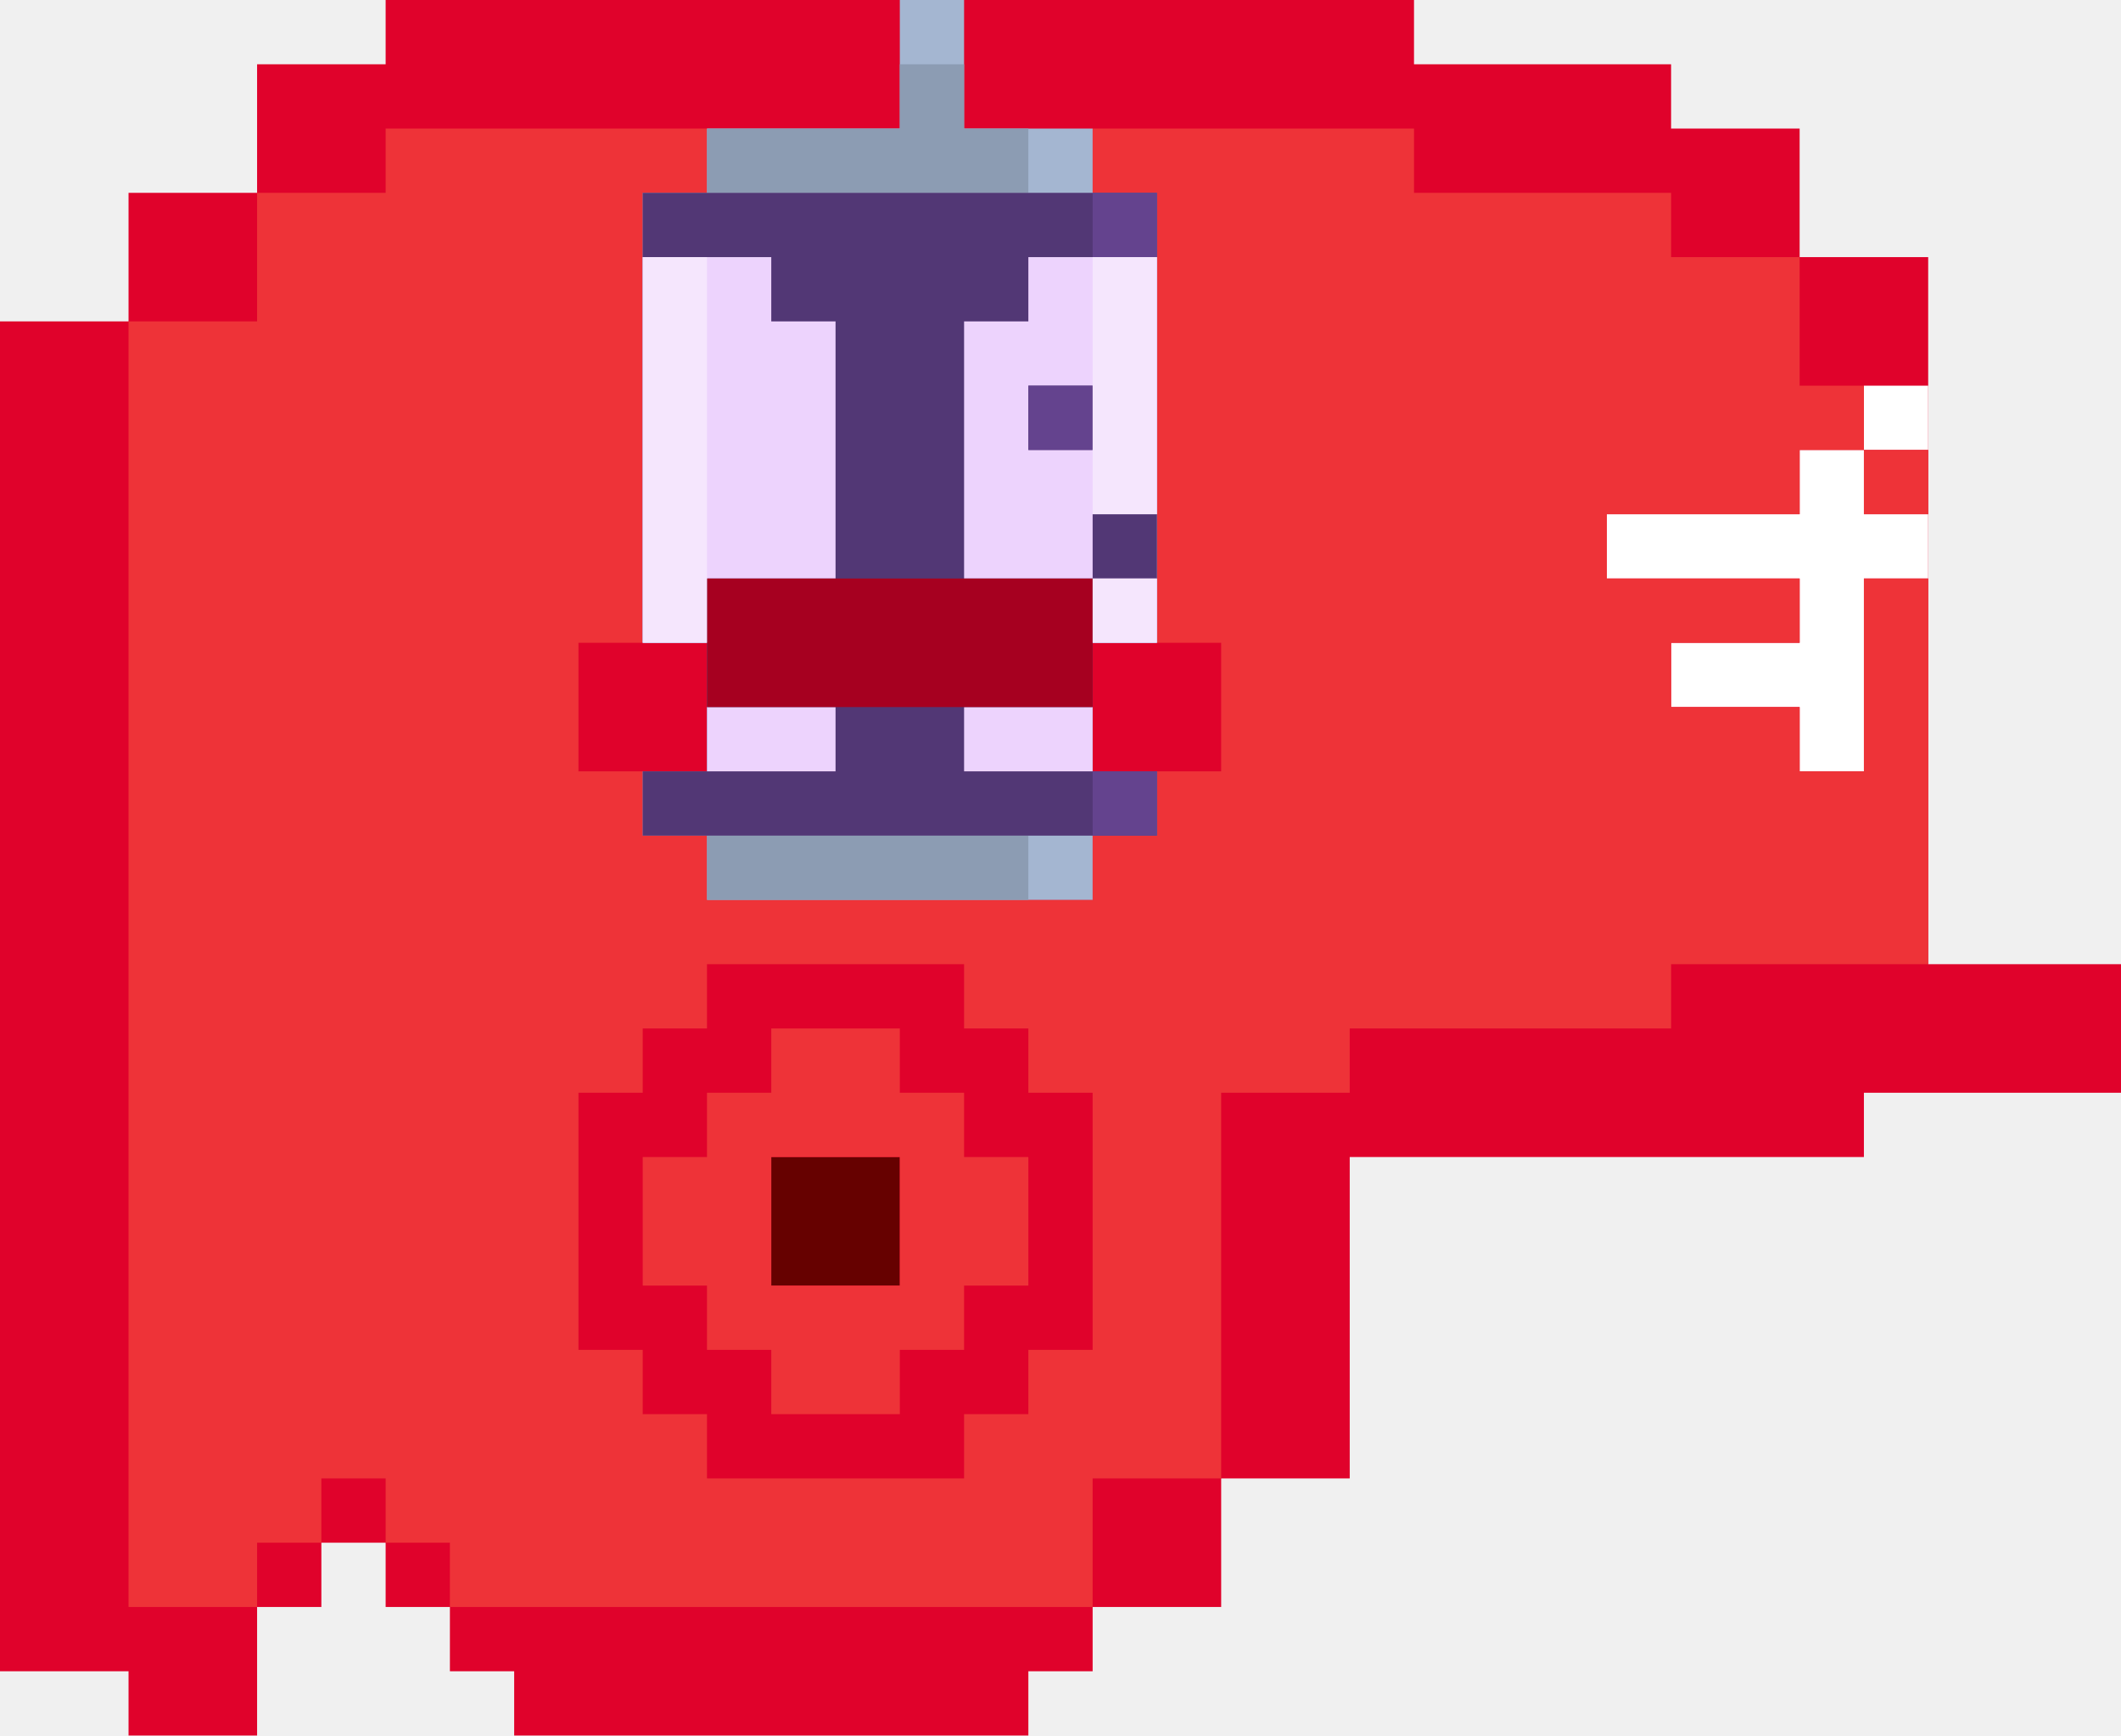
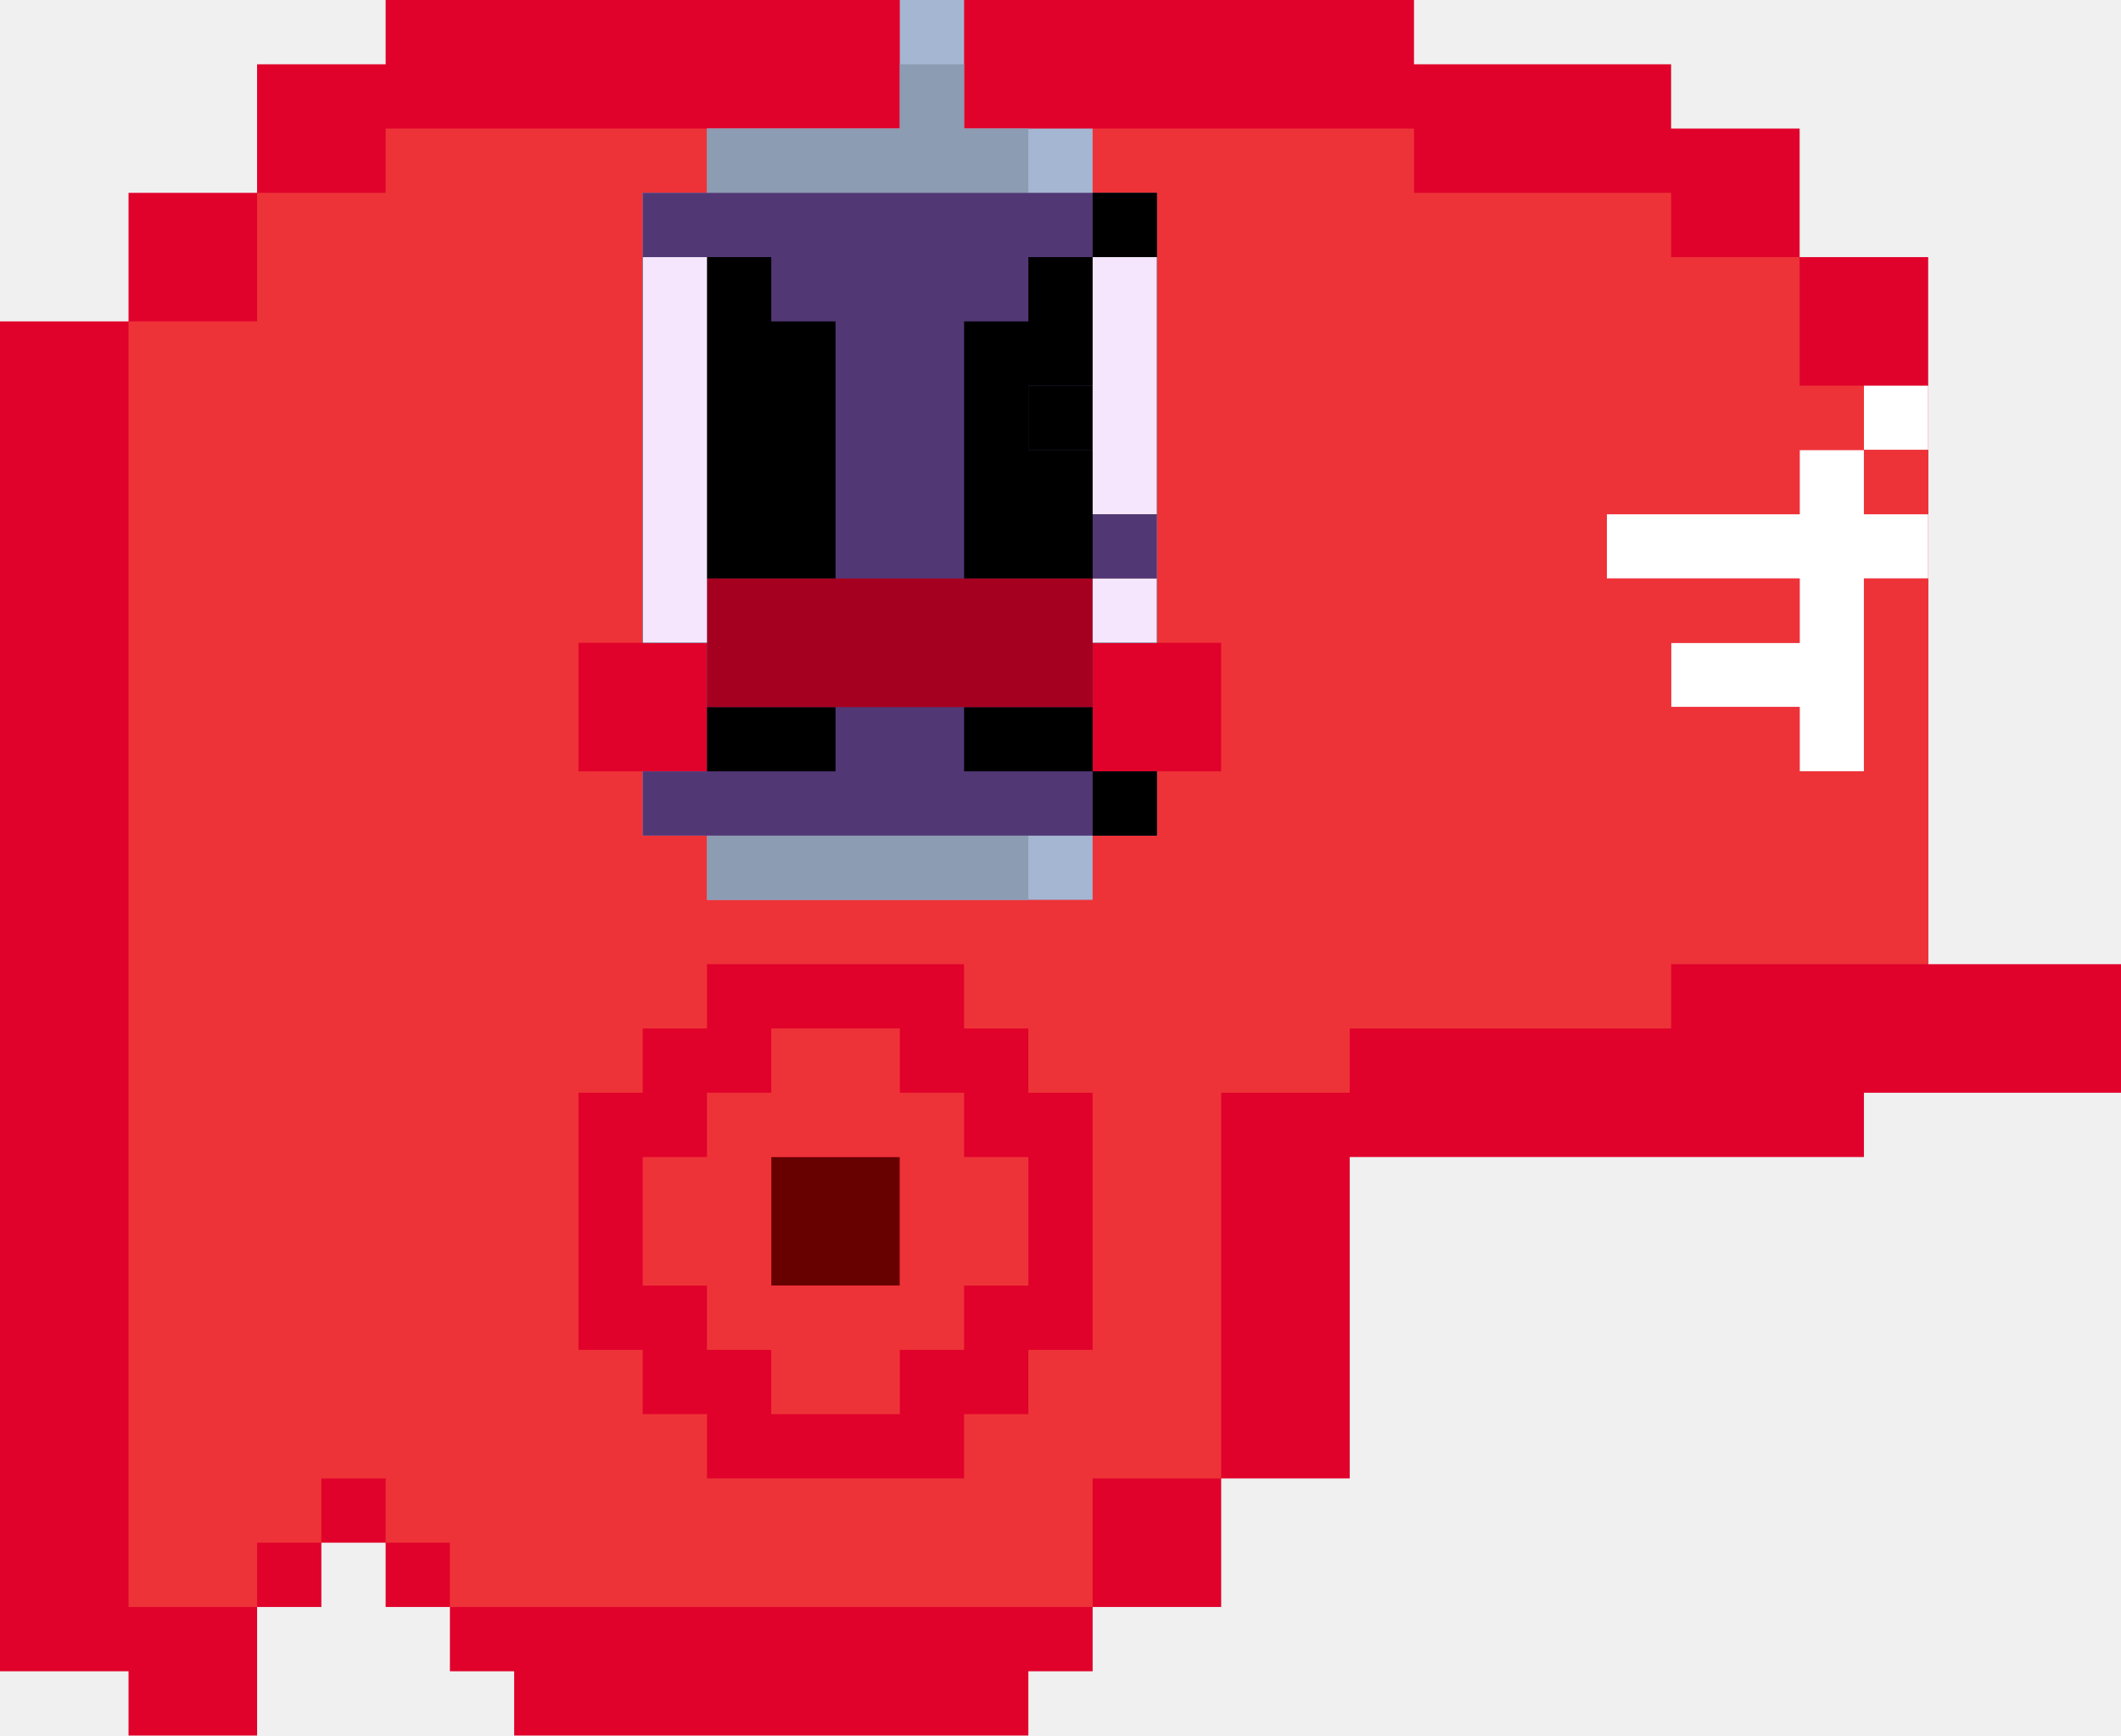
<svg xmlns="http://www.w3.org/2000/svg" viewBox="0 0 33 27">
  <path d="M30 15V4h-2V2h-2V1h-4V0H6v1H4v2H2v2H0v21h2v1h2v-2h1v-1h1v1h1v1h1v1h8v-1h1v-1h2v-2h2v-5h8v-1h4v-2h-3z" fill="#e0022b" />
  <path d="M12 18h2v2h-2z" fill="#660100" />
  <g fill="#fff">
    <path d="M28 7v1h-3v1h3v1h-2v1h2v1h1V9h1V8h-1V7h-1z" />
    <path d="M29 6h1v1h-1z" />
  </g>
  <g fill="#ee3338">
    <path d="M15 17h-1v-1h-2v1h-1v1h-1v2h1v1h1v1h2v-1h1v-1h1v-2h-1v-1zm-1 2v1h-2v-2h2v1zM29 7h1v1h-1z" />
    <path d="M28 6V4h-2V3h-4V2h-5v1h1v7h1v2h-1v1h-1v1h-6v-1h-1v-1H9v-2h1V3h1V2H6v1H4v2H2v20h2v-1h1v-1h1v1h1v1h10v-2h2v-6h2v-1h5v-1h4V9h-1v3h-1v-1h-2v-1h2V9h-3V8h3V7h1V6h-1zM17 19v2h-1v1h-1v1h-4v-1h-1v-1H9v-4h1v-1h1v-1h4v1h1v1h1v2z" />
  </g>
  <path d="M17 3V2h-2V0h-1v2h-3v1h-1v7h1v2h-1v1h1v1h6v-1h1v-1h-1v-2h1V3h-1z" fill="#a4b6d1" />
  <path d="M11 13v1h5v-1h-5zm4-11V1h-1v1h-3v1h5V2h-1z" fill="#8c9cb3" />
  <path d="M10 3v7h1v2h-1v1h8v-1h-1v-2h1V3h-8z" fill="#523775" />
-   <g fill="#edd3fd">
+   <g>
    <path d="M15 11v1h2v-1h-2zm1-7v1h-1v4h2V8h1V4h-2zm1 3h-1V6h1v1z" />
    <path d="M17 9h1v1h-1zm-6 2v1h2v-1h-2zm1-7h-2v6h1V9h2V5h-1V4z" />
  </g>
-   <path d="M17 12h1v1h-1zm0-9h1v1h-1zm-1 3h1v1h-1z" fill="#64438e" />
+   <path d="M17 12h1v1h-1zm0-9h1v1h-1zm-1 3h1v1h-1z" />
  <path d="M11 9v2h6V9h-6z" fill="#a60020" />
  <path d="M10 10h1V4h-1v6zm7-6v4h1V4h-1zm0 5h1v1h-1z" fill="#f5e6fd" />
</svg>
